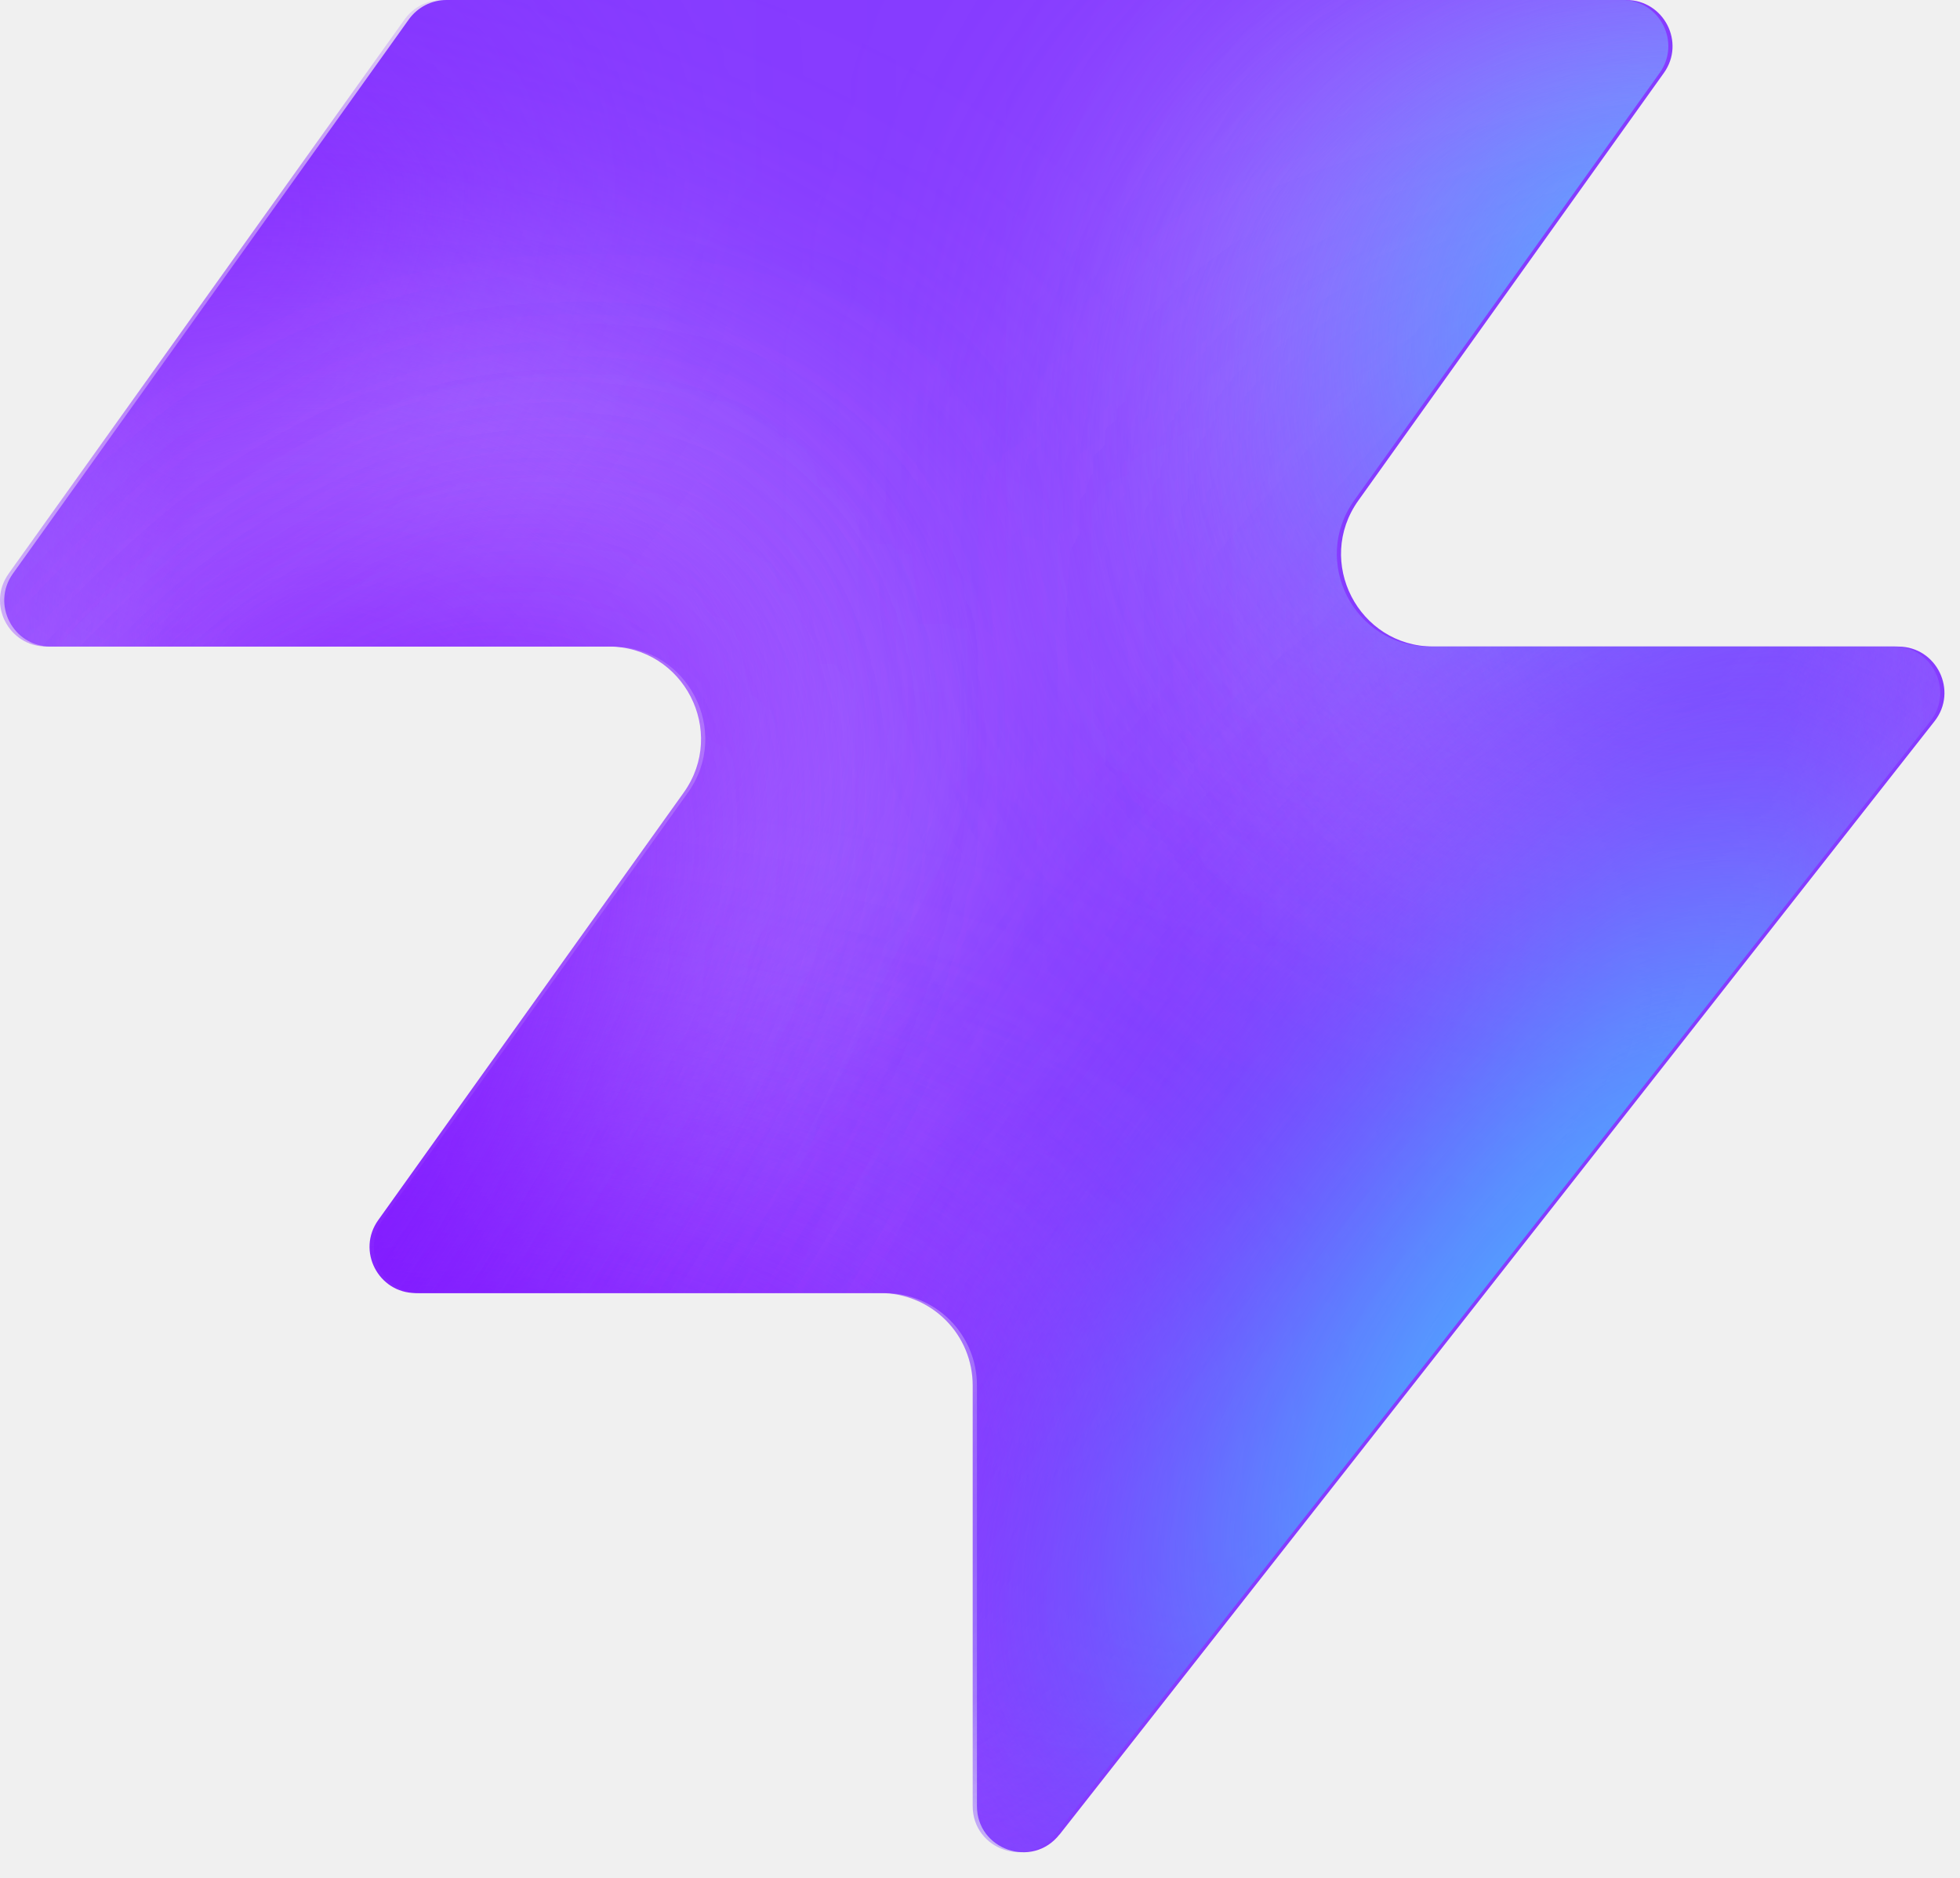
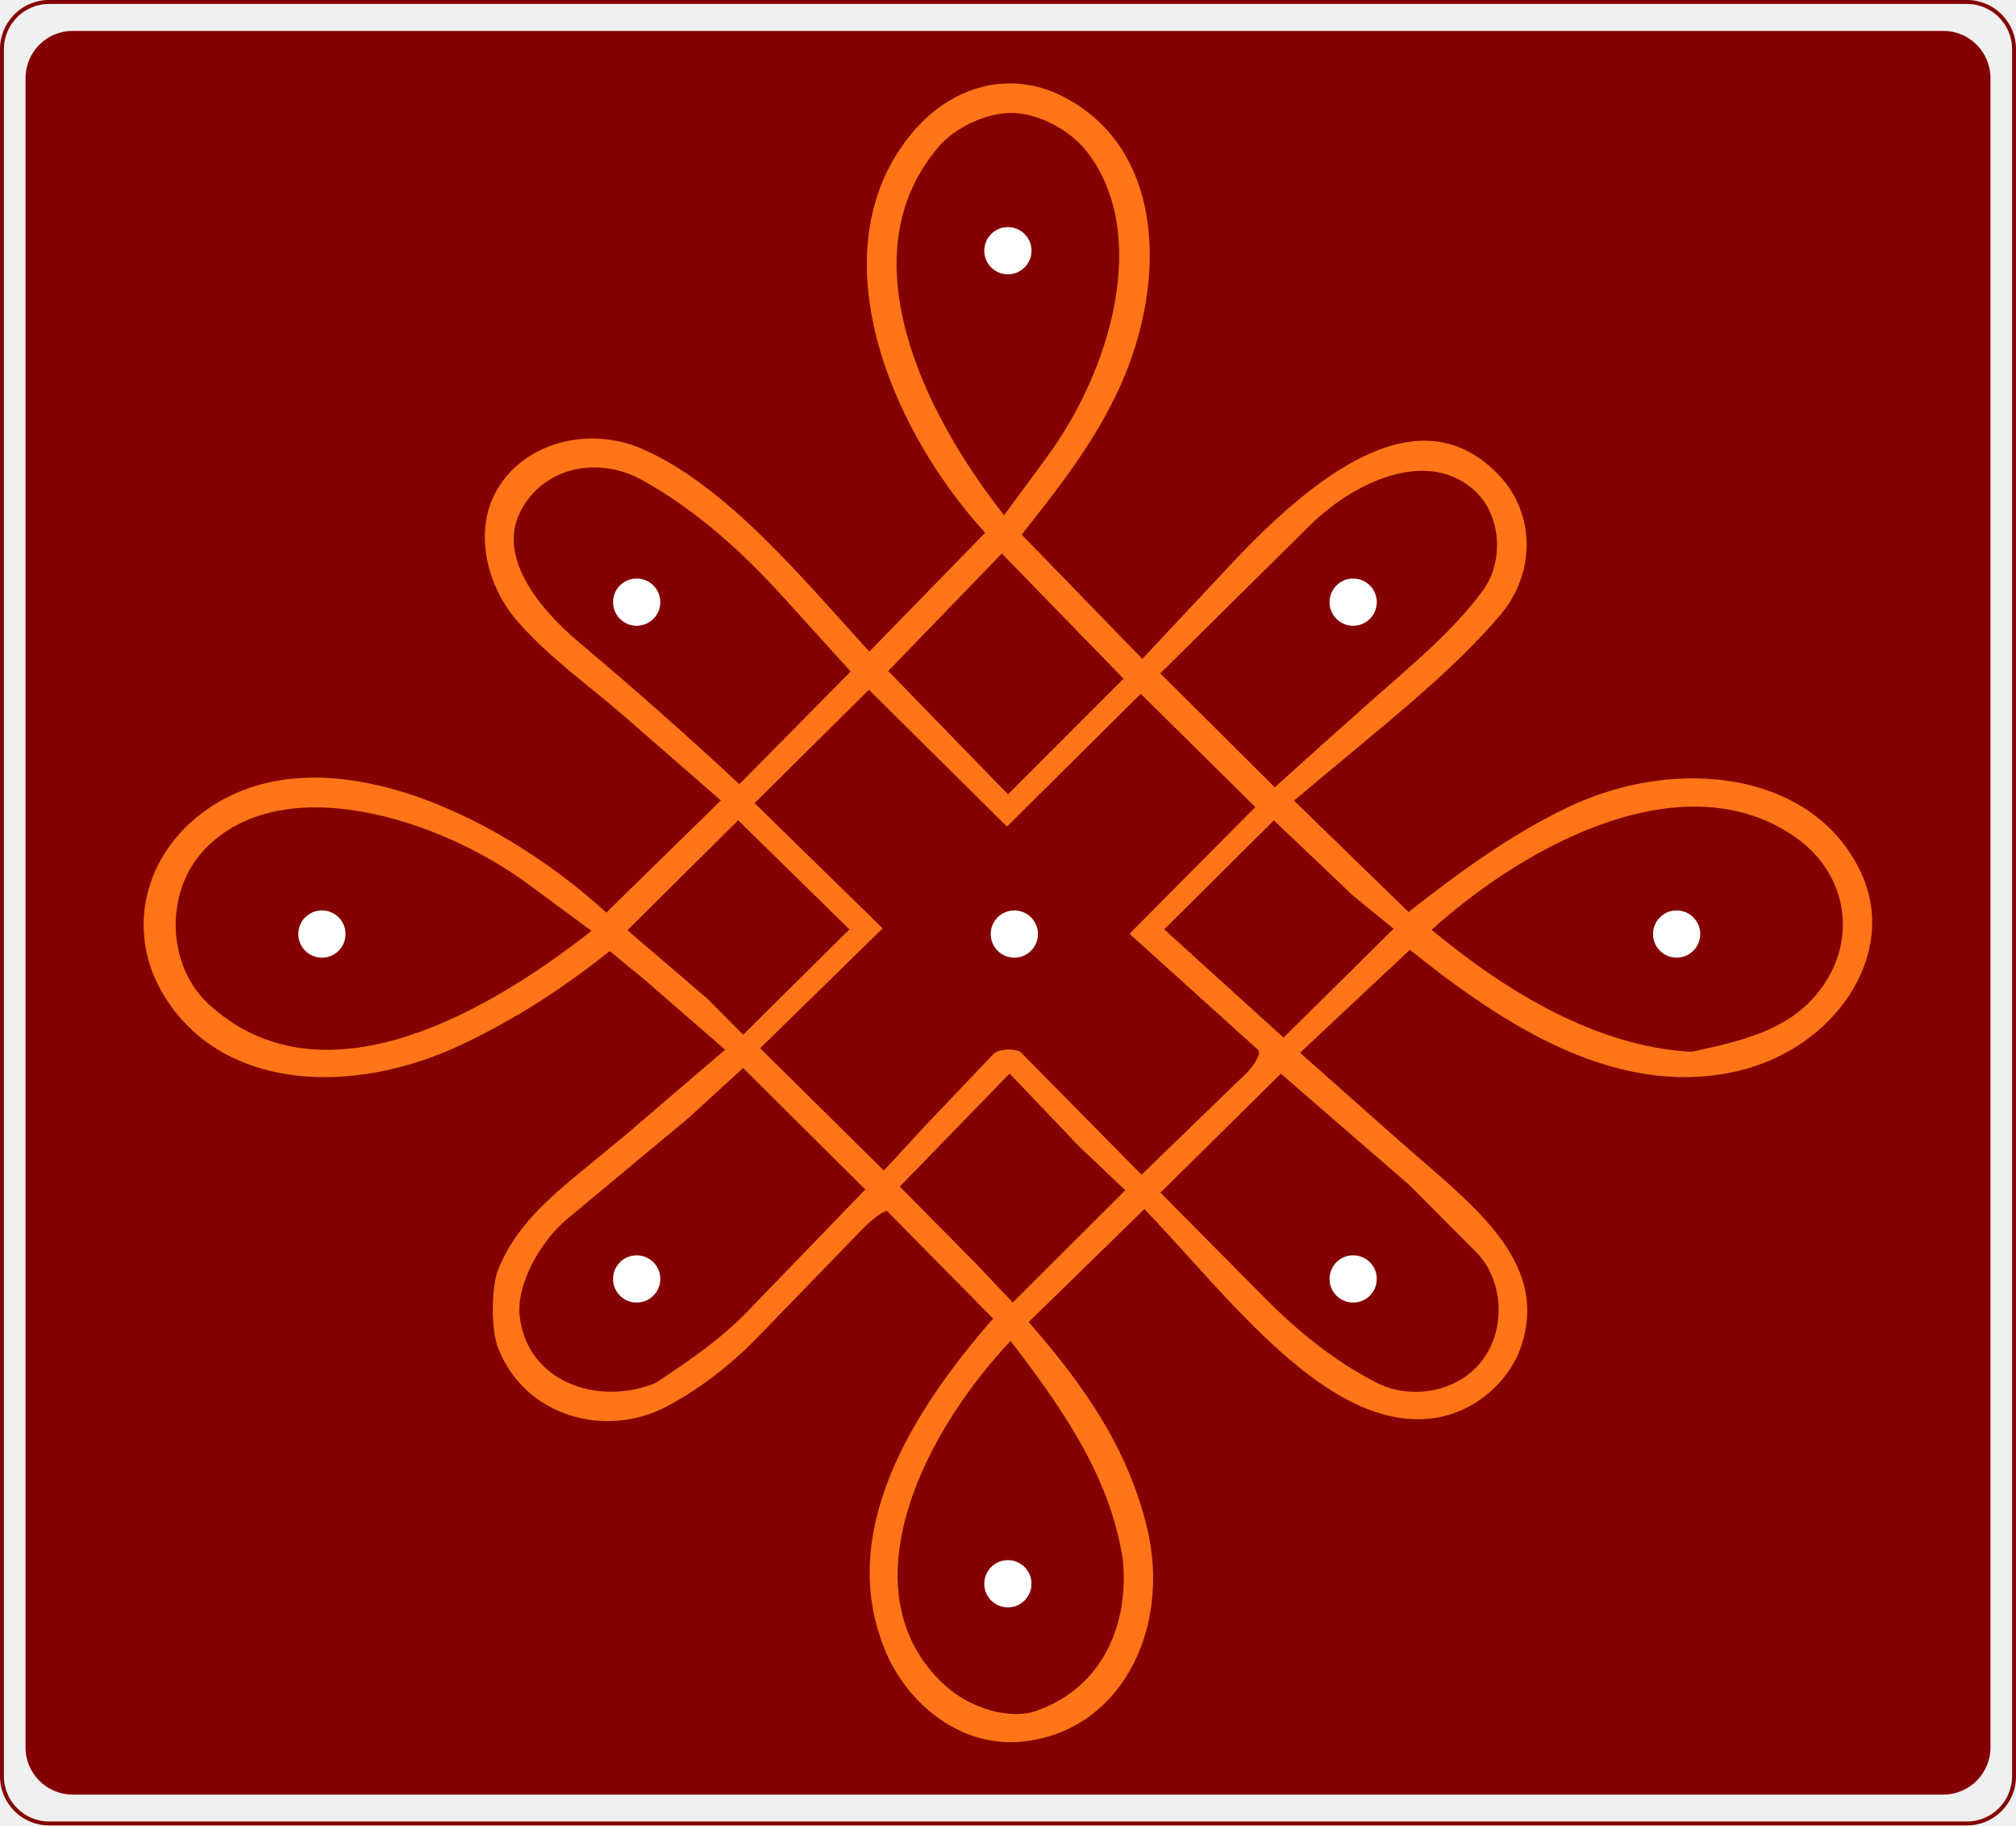
- <svg xmlns="http://www.w3.org/2000/svg" width="48" height="46" fill="none" viewBox="0 0 48 46">
-   <path fill="#863bff" d="M25.946 44.938c-.664.845-2.021.375-2.021-.698V33.937a2.26 2.26 0 0 0-2.262-2.262H10.287c-.92 0-1.456-1.04-.92-1.788l7.48-10.471c1.07-1.497 0-3.578-1.842-3.578H1.237c-.92 0-1.456-1.04-.92-1.788L10.013.474c.214-.297.556-.474.92-.474h28.894c.92 0 1.456 1.04.92 1.788l-7.48 10.471c-1.07 1.498 0 3.579 1.842 3.579h11.377c.943 0 1.473 1.088.89 1.83L25.947 44.94z" style="fill:#863bff;fill:color(display-p3 .525 .23 1);fill-opacity:1" />
-   <mask id="a" width="48" height="46" x="0" y="0" maskUnits="userSpaceOnUse" style="mask-type:alpha">
-     <path fill="#000" d="M25.842 44.938c-.664.844-2.021.375-2.021-.698V33.937a2.26 2.26 0 0 0-2.262-2.262H10.183c-.92 0-1.456-1.04-.92-1.788l7.48-10.471c1.07-1.498 0-3.579-1.842-3.579H1.133c-.92 0-1.456-1.04-.92-1.787L9.91.473c.214-.297.556-.474.92-.474h28.894c.92 0 1.456 1.04.92 1.788l-7.48 10.471c-1.07 1.498 0 3.578 1.842 3.578h11.377c.943 0 1.473 1.088.89 1.832L25.843 44.94z" style="fill:#000;fill-opacity:1" />
-   </mask>
-   <g mask="url(#a)">
-     <g filter="url(#b)">
-       <ellipse cx="5.508" cy="14.704" fill="#ede6ff" rx="5.508" ry="14.704" style="fill:#ede6ff;fill:color(display-p3 .927 .903 1);fill-opacity:1" transform="matrix(.00324 1 1 -.00324 -4.47 31.516)" />
-     </g>
-     <g filter="url(#c)">
-       <ellipse cx="10.399" cy="29.851" fill="#ede6ff" rx="10.399" ry="29.851" style="fill:#ede6ff;fill:color(display-p3 .927 .903 1);fill-opacity:1" transform="matrix(.00324 1 1 -.00324 -39.328 7.883)" />
-     </g>
-     <g filter="url(#d)">
-       <ellipse cx="5.508" cy="30.487" fill="#7e14ff" rx="5.508" ry="30.487" style="fill:#7e14ff;fill:color(display-p3 .492 .077 1);fill-opacity:1" transform="rotate(89.814 -25.913 -14.639)scale(1 -1)" />
-     </g>
-     <g filter="url(#e)">
-       <ellipse cx="5.508" cy="30.599" fill="#7e14ff" rx="5.508" ry="30.599" style="fill:#7e14ff;fill:color(display-p3 .492 .077 1);fill-opacity:1" transform="rotate(89.814 -32.644 -3.334)scale(1 -1)" />
-     </g>
-     <g filter="url(#f)">
-       <ellipse cx="5.508" cy="30.599" fill="#7e14ff" rx="5.508" ry="30.599" style="fill:#7e14ff;fill:color(display-p3 .492 .077 1);fill-opacity:1" transform="matrix(.00324 1 1 -.00324 -34.34 30.47)" />
-     </g>
-     <g filter="url(#g)">
-       <ellipse cx="14.072" cy="22.078" fill="#ede6ff" rx="14.072" ry="22.078" style="fill:#ede6ff;fill:color(display-p3 .927 .903 1);fill-opacity:1" transform="rotate(93.35 24.506 48.493)scale(-1 1)" />
-     </g>
-     <g filter="url(#h)">
-       <ellipse cx="3.47" cy="21.501" fill="#7e14ff" rx="3.47" ry="21.501" style="fill:#7e14ff;fill:color(display-p3 .492 .077 1);fill-opacity:1" transform="rotate(89.009 28.708 47.59)scale(-1 1)" />
-     </g>
-     <g filter="url(#i)">
-       <ellipse cx="3.47" cy="21.501" fill="#7e14ff" rx="3.47" ry="21.501" style="fill:#7e14ff;fill:color(display-p3 .492 .077 1);fill-opacity:1" transform="rotate(89.009 28.708 47.59)scale(-1 1)" />
-     </g>
-     <g filter="url(#j)">
-       <ellipse cx=".387" cy="8.972" fill="#7e14ff" rx="4.407" ry="29.108" style="fill:#7e14ff;fill:color(display-p3 .492 .077 1);fill-opacity:1" transform="rotate(39.51 .387 8.972)" />
-     </g>
-     <g filter="url(#k)">
-       <ellipse cx="47.523" cy="-6.092" fill="#7e14ff" rx="4.407" ry="29.108" style="fill:#7e14ff;fill:color(display-p3 .492 .077 1);fill-opacity:1" transform="rotate(37.892 47.523 -6.092)" />
-     </g>
-     <g filter="url(#l)">
-       <ellipse cx="41.412" cy="6.333" fill="#47bfff" rx="5.971" ry="9.665" style="fill:#47bfff;fill:color(display-p3 .28 .748 1);fill-opacity:1" transform="rotate(37.892 41.412 6.333)" />
-     </g>
-     <g filter="url(#m)">
-       <ellipse cx="-1.879" cy="38.332" fill="#7e14ff" rx="4.407" ry="29.108" style="fill:#7e14ff;fill:color(display-p3 .492 .077 1);fill-opacity:1" transform="rotate(37.892 -1.88 38.332)" />
-     </g>
-     <g filter="url(#n)">
-       <ellipse cx="-1.879" cy="38.332" fill="#7e14ff" rx="4.407" ry="29.108" style="fill:#7e14ff;fill:color(display-p3 .492 .077 1);fill-opacity:1" transform="rotate(37.892 -1.88 38.332)" />
-     </g>
-     <g filter="url(#o)">
-       <ellipse cx="35.651" cy="29.907" fill="#7e14ff" rx="4.407" ry="29.108" style="fill:#7e14ff;fill:color(display-p3 .492 .077 1);fill-opacity:1" transform="rotate(37.892 35.651 29.907)" />
-     </g>
-     <g filter="url(#p)">
-       <ellipse cx="38.418" cy="32.4" fill="#47bfff" rx="5.971" ry="15.297" style="fill:#47bfff;fill:color(display-p3 .28 .748 1);fill-opacity:1" transform="rotate(37.892 38.418 32.4)" />
+ <svg xmlns="http://www.w3.org/2000/svg" id="Layer_1" data-name="Layer 1" viewBox="0 0 513 464.43">
+   <defs>
+     <style>
+       .cls-1 {
+         fill: #fff;
+       }
+ 
+       .cls-2 {
+         fill: #840000;
+       }
+ 
+       .cls-3 {
+         fill: #ff7517;
+       }
+ 
+       .cls-4 {
+         fill: none;
+         stroke: #840000;
+         stroke-miterlimit: 10;
+       }
+     </style>
+   </defs>
+   <g>
+     <rect class="cls-2" x="6.5" y="7.86" width="500" height="448.72" rx="12" ry="12" />
+     <g>
+       <path class="cls-3" d="M225.25,419.83c-12.41-29.65,6.55-60.47,27.47-84.35l-27.01-27.38c-1.55.12-5.05,3.36-6.34,4.7l-26.81,27.65c-6.47,6.67-14.35,12.81-22.68,17.27-15.86,8.5-36.5,2.59-43.2-14.93-1.74-4.54-1.69-15.48.14-19.94,4.44-10.83,12.76-17.93,21.25-24.93l10.96-9.03,25.49-21.83-20.48-17.79-8.89-7.29c-11.67,9.29-23.58,17.09-37.45,23.68-27.94,13.28-60.9,11.87-75.8-12.09-9.73-15.65-5.71-34.36,8.25-45.72,28.86-23.49,75.84-1.59,104.14,24.34l29.15-28.54-24.53-21.37c-9.27-8.08-19.35-15.05-27.5-24.54-7.39-8.6-10.8-22.09-5.38-32.32,6.89-12.99,23.84-17.02,37.1-11.33,21.78,9.34,41.56,33.67,58.09,51.68l29.47-30.21c-26.02-28.65-42.46-73.48-18.4-101.96,9.87-11.68,24.67-16.08,38.48-8.9,26.36,13.71,26.33,49.04,13.07,76.12-6.39,13.05-14.41,23.23-23.85,35.21l30.69,31.61,22.27-23.77c21.06-22.48,48.41-44.78,68.86-22.55,8.76,9.52,9.08,24.57-.25,35.4-11.33,13.15-24.93,24.14-38.42,35.4l-13.87,11.57,29.16,28.34c13.04-10.19,25.53-19.37,40.22-26.49,27.65-13.39,63.08-9.5,75.07,16.83,9.32,20.44-6.71,44.44-31.74,50.17-30.59,6.99-59.23-11.64-83.21-30.89l-10.39,9.72-17.56,16.48,24.1,21.38c19.02,16.87,39.79,31.19,32.04,53.66-2.74,7.94-10.96,16.21-21.73,17.85-27.09,4.13-52.52-30.75-74.02-53.13l-29.45,28.75c13.78,15.75,25,31.59,30.03,51.94,6.57,26.62-7.09,52.86-32.43,54.86-14.66,1.16-28.2-9.08-34.16-23.31ZM266.41,116.26c16.65-22.62,26.16-57.06,10.19-77.65-4.5-5.81-12.77-9.93-19.42-9.88-6.27.05-14.1,3.62-18.46,8.76-22.92,27-4.5,66.62,16.79,93.59l10.91-14.82ZM216.47,170.85l-17.13-18.91c-10.54-11.64-22.38-22.31-35.98-29.82-11.05-6.11-25.04-3.49-30.94,8.03-5.65,11.03,3.62,23.8,15.21,33.53,13.69,11.5,27.32,23.56,40.51,35.84l28.33-28.67ZM336.99,188.96l12.21-10.87c9.88-8.79,20.33-17.24,28.07-27.76,5.67-7.72,4.48-19.14-1.53-25.04-11.6-11.37-30.45-3.45-42.58,8.54l-37.91,37.49,29.14,28.99,12.61-11.36ZM256.5,202.1l29.41-29.42-30.98-31.86-28.91,29.9,30.48,31.38ZM290.48,298.88l26.97-26.13c1.1-1.07,3.74-4.67,2.69-5.63l-3.8-3.44-28.92-26.11,32.02-32.24-29.16-28.81-34.05,33.78-35.12-34.81-29.09,28.84,32.58,31.87-31.17,30.49,31.48,31.13,10.33-11.2,17.59-18.49c1.25-1.31,5.83-1.52,7-.33l30.66,31.08ZM150.53,236.83l-16.28-12c-22.71-16.73-62.54-29.25-82.13-8.79-10.39,10.86-9.72,29.69,1.09,39.55,27.59,25.13,67.55,4.63,97.32-18.76ZM430.47,267.6c12.99-2.79,24.03-5.47,31.65-14.47,10.82-12.77,8.56-30.43-5.23-40.11-27.75-19.48-67.51.93-92.6,23.54,19.08,15.82,42.03,29.77,66.18,31.04ZM189.11,263.25l27.04-26.79-28.3-27.76-28.2,27.96,20.19,17.29,9.28,9.31ZM354.63,236.29l-10.37-8.44-20.09-19.13-27.92,27.72,9.01,8.18,21.36,19.38,28.01-27.71ZM166.79,351.89c8.75-5.8,16.65-11.23,23.24-18.05l30.16-31.21-31.09-30.9-14.06,12.84-30.88,25.71c-6.39,5.32-12.97,16.42-11.9,24.84,2.11,16.6,19.98,22.67,34.54,16.76ZM257.71,331.4l28.64-28.58-11.81-11.2-17.63-18.5-27.95,28.78,19.48,19.68,9.27,9.82ZM378.23,344.57c5.13-8.33,3.7-19.67-2.57-25.97l-17.03-17.1-32.7-28.34-30.64,30.27,26.62,26.86c8.37,8.44,17.74,16.11,28.47,21.54,9.26,4.69,22.07,2.13,27.86-7.26ZM264.09,435.15c16.94-6.23,23.17-22.4,21.65-38.22-3.25-21.43-15.62-38.82-28.58-55.78-24.76,26.35-41.35,65.69-16.34,87.96,5.67,5.05,15.75,8.81,23.27,6.05Z" />
+       <circle class="cls-1" cx="258.11" cy="237.64" r="6.01" />
+       <circle class="cls-1" cx="344.33" cy="153.2" r="6.01" />
+       <circle class="cls-1" cx="344.33" cy="325.39" r="6.01" />
+       <circle class="cls-1" cx="162.01" cy="325.39" r="6.01" />
+       <circle class="cls-1" cx="162.01" cy="153.2" r="6.01" />
+       <circle class="cls-1" cx="256.47" cy="63.79" r="6.01" />
+       <circle class="cls-1" cx="256.47" cy="402.94" r="6.01" />
+       <circle class="cls-1" cx="426.64" cy="237.64" r="6.01" />
+       <circle class="cls-1" cx="81.92" cy="237.64" r="6.01" />
    </g>
  </g>
-   <defs>
-     <filter id="b" width="60.045" height="41.654" x="-19.77" y="16.149" color-interpolation-filters="sRGB" filterUnits="userSpaceOnUse">
-       <feFlood flood-opacity="0" result="BackgroundImageFix" />
-       <feBlend in="SourceGraphic" in2="BackgroundImageFix" result="shape" />
-       <feGaussianBlur result="effect1_foregroundBlur_2002_17158" stdDeviation="7.659" />
-     </filter>
-     <filter id="c" width="90.34" height="51.437" x="-54.613" y="-7.533" color-interpolation-filters="sRGB" filterUnits="userSpaceOnUse">
-       <feFlood flood-opacity="0" result="BackgroundImageFix" />
-       <feBlend in="SourceGraphic" in2="BackgroundImageFix" result="shape" />
-       <feGaussianBlur result="effect1_foregroundBlur_2002_17158" stdDeviation="7.659" />
-     </filter>
-     <filter id="d" width="79.355" height="29.4" x="-49.64" y="2.03" color-interpolation-filters="sRGB" filterUnits="userSpaceOnUse">
-       <feFlood flood-opacity="0" result="BackgroundImageFix" />
-       <feBlend in="SourceGraphic" in2="BackgroundImageFix" result="shape" />
-       <feGaussianBlur result="effect1_foregroundBlur_2002_17158" stdDeviation="4.596" />
-     </filter>
-     <filter id="e" width="79.579" height="29.4" x="-45.045" y="20.029" color-interpolation-filters="sRGB" filterUnits="userSpaceOnUse">
-       <feFlood flood-opacity="0" result="BackgroundImageFix" />
-       <feBlend in="SourceGraphic" in2="BackgroundImageFix" result="shape" />
-       <feGaussianBlur result="effect1_foregroundBlur_2002_17158" stdDeviation="4.596" />
-     </filter>
-     <filter id="f" width="79.579" height="29.4" x="-43.513" y="21.178" color-interpolation-filters="sRGB" filterUnits="userSpaceOnUse">
-       <feFlood flood-opacity="0" result="BackgroundImageFix" />
-       <feBlend in="SourceGraphic" in2="BackgroundImageFix" result="shape" />
-       <feGaussianBlur result="effect1_foregroundBlur_2002_17158" stdDeviation="4.596" />
-     </filter>
-     <filter id="g" width="74.749" height="58.852" x="15.756" y="-17.901" color-interpolation-filters="sRGB" filterUnits="userSpaceOnUse">
-       <feFlood flood-opacity="0" result="BackgroundImageFix" />
-       <feBlend in="SourceGraphic" in2="BackgroundImageFix" result="shape" />
-       <feGaussianBlur result="effect1_foregroundBlur_2002_17158" stdDeviation="7.659" />
-     </filter>
-     <filter id="h" width="61.377" height="25.362" x="23.548" y="2.284" color-interpolation-filters="sRGB" filterUnits="userSpaceOnUse">
-       <feFlood flood-opacity="0" result="BackgroundImageFix" />
-       <feBlend in="SourceGraphic" in2="BackgroundImageFix" result="shape" />
-       <feGaussianBlur result="effect1_foregroundBlur_2002_17158" stdDeviation="4.596" />
-     </filter>
-     <filter id="i" width="61.377" height="25.362" x="23.548" y="2.284" color-interpolation-filters="sRGB" filterUnits="userSpaceOnUse">
-       <feFlood flood-opacity="0" result="BackgroundImageFix" />
-       <feBlend in="SourceGraphic" in2="BackgroundImageFix" result="shape" />
-       <feGaussianBlur result="effect1_foregroundBlur_2002_17158" stdDeviation="4.596" />
-     </filter>
-     <filter id="j" width="56.045" height="63.649" x="-27.636" y="-22.853" color-interpolation-filters="sRGB" filterUnits="userSpaceOnUse">
-       <feFlood flood-opacity="0" result="BackgroundImageFix" />
-       <feBlend in="SourceGraphic" in2="BackgroundImageFix" result="shape" />
-       <feGaussianBlur result="effect1_foregroundBlur_2002_17158" stdDeviation="4.596" />
-     </filter>
-     <filter id="k" width="54.814" height="64.646" x="20.116" y="-38.415" color-interpolation-filters="sRGB" filterUnits="userSpaceOnUse">
-       <feFlood flood-opacity="0" result="BackgroundImageFix" />
-       <feBlend in="SourceGraphic" in2="BackgroundImageFix" result="shape" />
-       <feGaussianBlur result="effect1_foregroundBlur_2002_17158" stdDeviation="4.596" />
-     </filter>
-     <filter id="l" width="33.541" height="35.313" x="24.641" y="-11.323" color-interpolation-filters="sRGB" filterUnits="userSpaceOnUse">
-       <feFlood flood-opacity="0" result="BackgroundImageFix" />
-       <feBlend in="SourceGraphic" in2="BackgroundImageFix" result="shape" />
-       <feGaussianBlur result="effect1_foregroundBlur_2002_17158" stdDeviation="4.596" />
-     </filter>
-     <filter id="m" width="54.814" height="64.646" x="-29.286" y="6.009" color-interpolation-filters="sRGB" filterUnits="userSpaceOnUse">
-       <feFlood flood-opacity="0" result="BackgroundImageFix" />
-       <feBlend in="SourceGraphic" in2="BackgroundImageFix" result="shape" />
-       <feGaussianBlur result="effect1_foregroundBlur_2002_17158" stdDeviation="4.596" />
-     </filter>
-     <filter id="n" width="54.814" height="64.646" x="-29.286" y="6.009" color-interpolation-filters="sRGB" filterUnits="userSpaceOnUse">
-       <feFlood flood-opacity="0" result="BackgroundImageFix" />
-       <feBlend in="SourceGraphic" in2="BackgroundImageFix" result="shape" />
-       <feGaussianBlur result="effect1_foregroundBlur_2002_17158" stdDeviation="4.596" />
-     </filter>
-     <filter id="o" width="54.814" height="64.646" x="8.244" y="-2.416" color-interpolation-filters="sRGB" filterUnits="userSpaceOnUse">
-       <feFlood flood-opacity="0" result="BackgroundImageFix" />
-       <feBlend in="SourceGraphic" in2="BackgroundImageFix" result="shape" />
-       <feGaussianBlur result="effect1_foregroundBlur_2002_17158" stdDeviation="4.596" />
-     </filter>
-     <filter id="p" width="39.409" height="43.623" x="18.713" y="10.588" color-interpolation-filters="sRGB" filterUnits="userSpaceOnUse">
-       <feFlood flood-opacity="0" result="BackgroundImageFix" />
-       <feBlend in="SourceGraphic" in2="BackgroundImageFix" result="shape" />
-       <feGaussianBlur result="effect1_foregroundBlur_2002_17158" stdDeviation="4.596" />
-     </filter>
-   </defs>
+   <rect class="cls-4" x=".5" y=".5" width="512" height="463.43" rx="12" ry="12" />
</svg>
